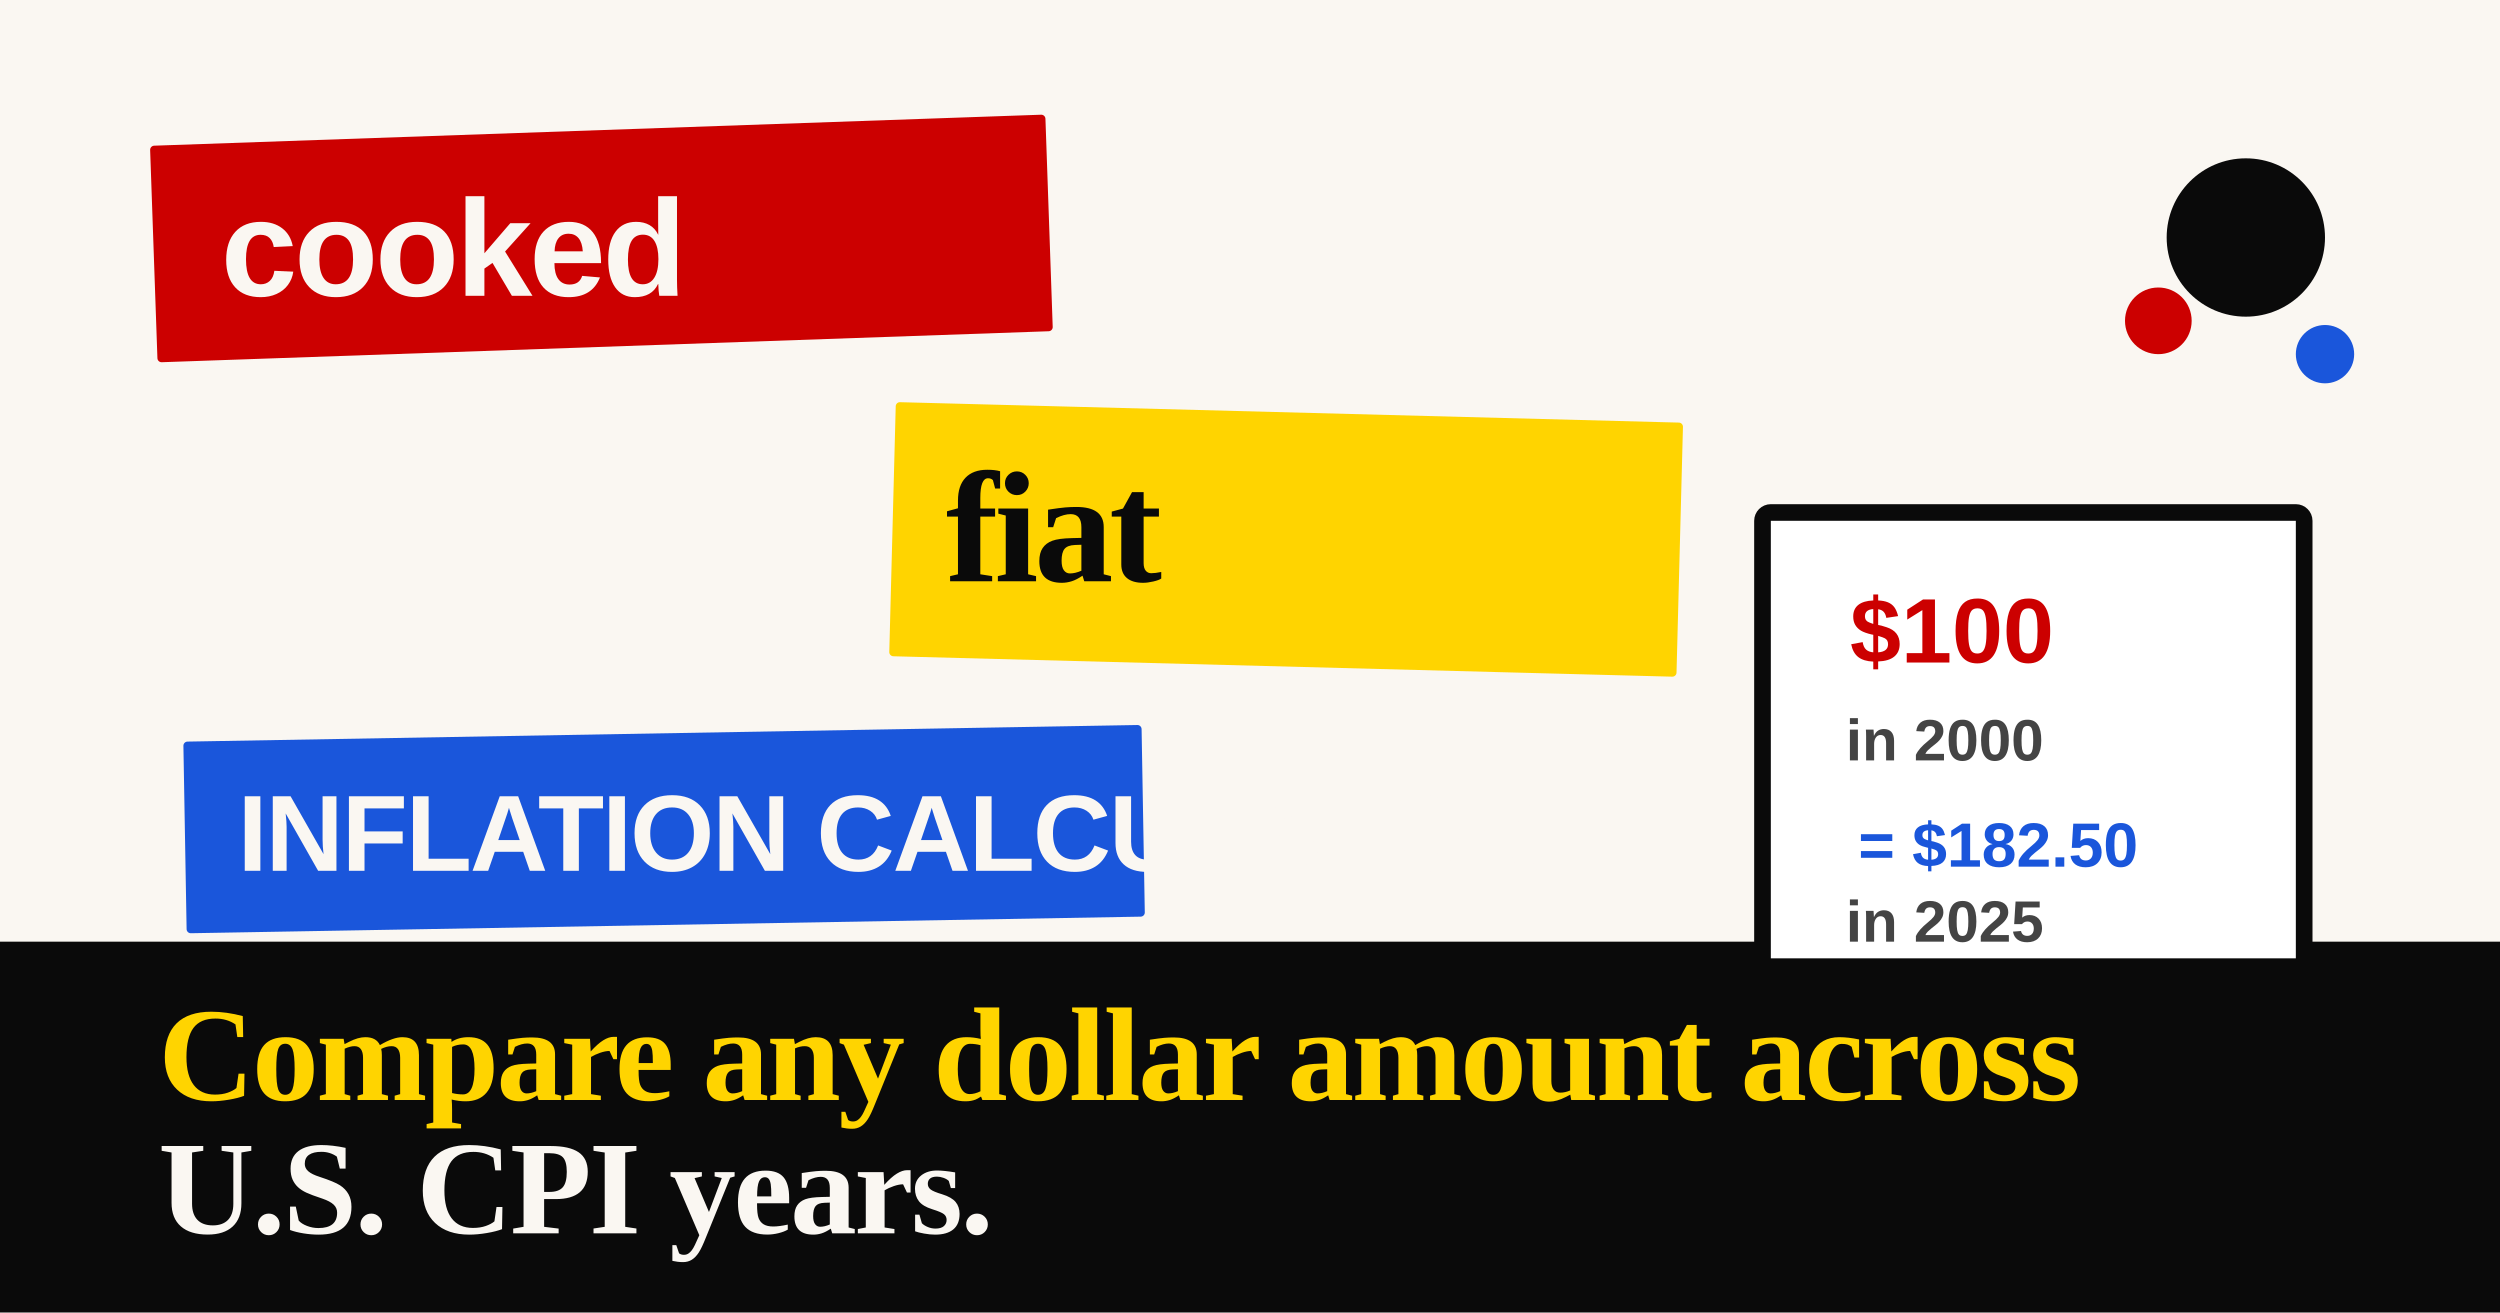
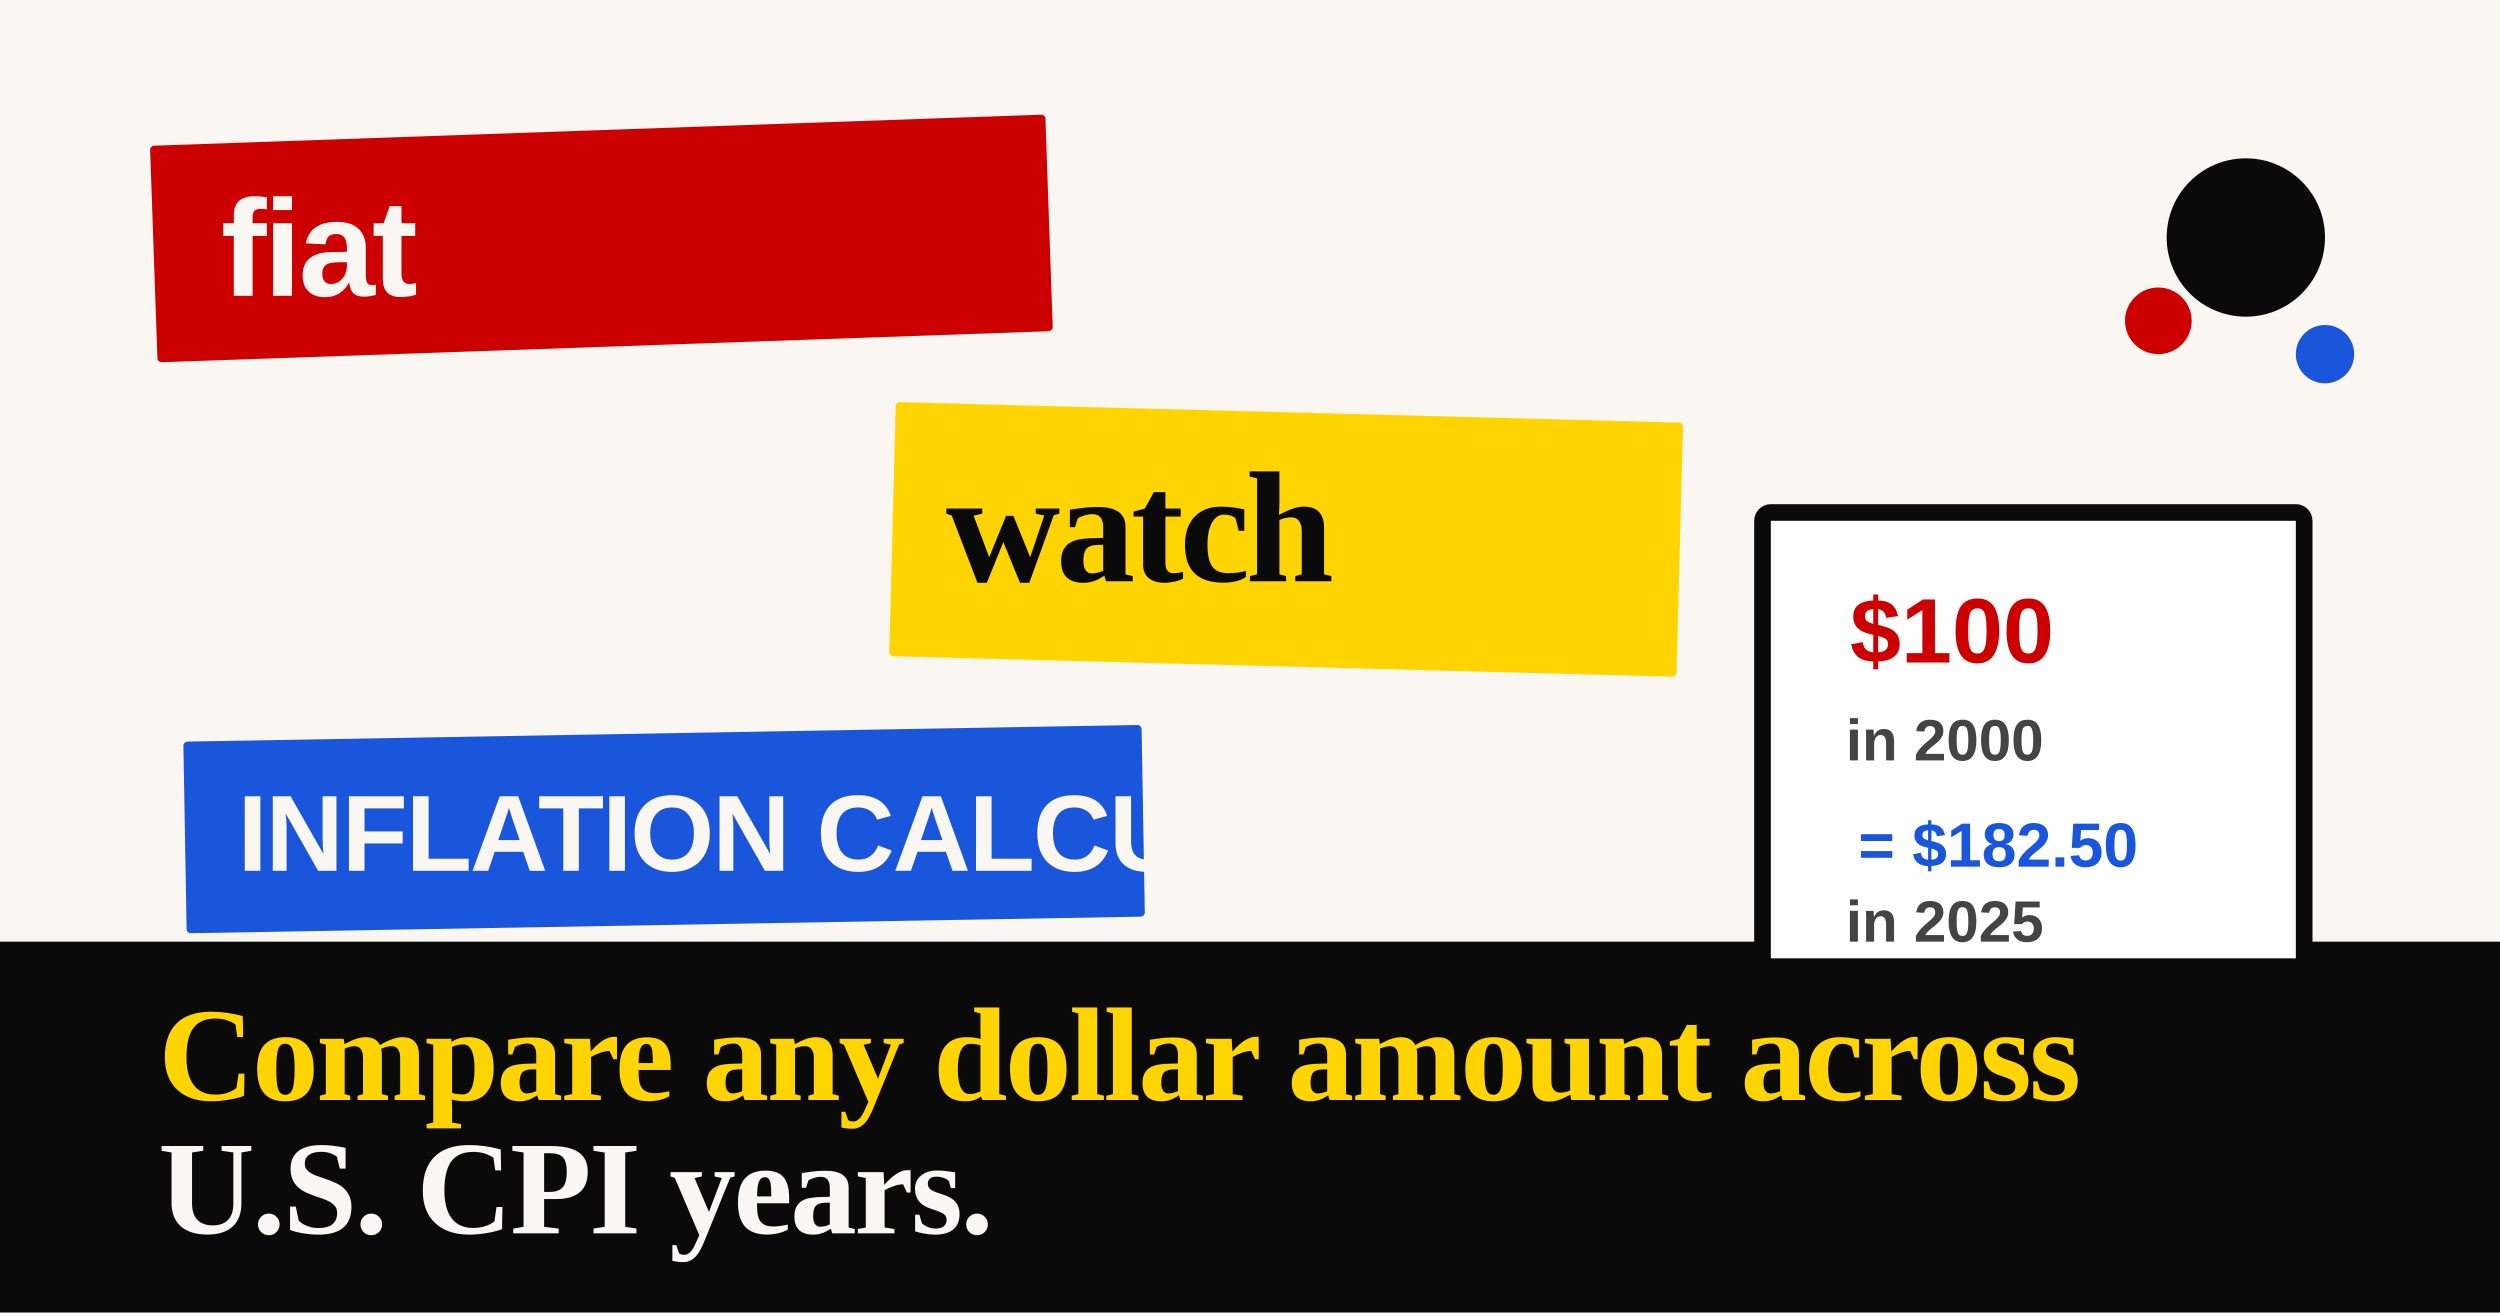
<svg xmlns="http://www.w3.org/2000/svg" width="1200" height="630" viewBox="0 0 1200 630" fill="none" role="img" aria-labelledby="title desc">
  <rect width="1200" height="630" fill="#FAF7F2" />
  <rect x="0" y="452" width="1200" height="178" fill="#0A0A0A" />
  <rect x="72" y="70" width="430" height="104" rx="2" transform="rotate(-2 72 70)" fill="#CC0000" />
  <rect x="430" y="193" width="378" height="122" rx="2" transform="rotate(1.5 430 193)" fill="#FFD400" />
  <rect x="88" y="356" width="460" height="92" rx="2" transform="rotate(-1 88 356)" fill="#1A56DB" />
  <circle cx="1078" cy="114" r="38" fill="#0A0A0A" />
  <circle cx="1036" cy="154" r="16" fill="#CC0000" />
  <circle cx="1116" cy="170" r="14" fill="#1A56DB" />
  <text x="106" y="142" fill="#FAF7F2" font-family="Arial Black, Arial, sans-serif" font-size="66" font-weight="900" letter-spacing="-1.5">
-     cooked
+     fiat
  </text>
  <text x="454" y="279" fill="#0A0A0A" font-family="Georgia, Times New Roman, serif" font-size="76" font-weight="700" letter-spacing="-2">
-     fiat
+     watch
  </text>
  <text x="114" y="418" fill="#FAF7F2" font-family="Arial Black, Arial, sans-serif" font-size="52" font-weight="900" letter-spacing="-1">
    INFLATION CALCULATOR
  </text>
  <text x="76" y="528" fill="#FFD400" font-family="Georgia, Times New Roman, serif" font-size="64" font-weight="700" letter-spacing="-1.2">
    Compare any dollar amount across
  </text>
  <text x="76" y="592" fill="#FAF7F2" font-family="Georgia, Times New Roman, serif" font-size="64" font-weight="700" letter-spacing="-1.2">
    U.S. CPI years.
  </text>
  <rect x="846" y="246" width="260" height="218" rx="4" fill="#FFFFFF" stroke="#0A0A0A" stroke-width="8" />
  <text x="888" y="318" fill="#CC0000" font-family="Arial Black, Arial, sans-serif" font-size="44" font-weight="900">$100</text>
  <text x="886" y="365" fill="#444444" font-family="Arial, sans-serif" font-size="28" font-weight="700">in 2000</text>
  <text x="892" y="416" fill="#1A56DB" font-family="Arial Black, Arial, sans-serif" font-size="30" font-weight="900">= $182.50</text>
  <text x="886" y="452" fill="#444444" font-family="Arial, sans-serif" font-size="28" font-weight="700">in 2025</text>
</svg>
